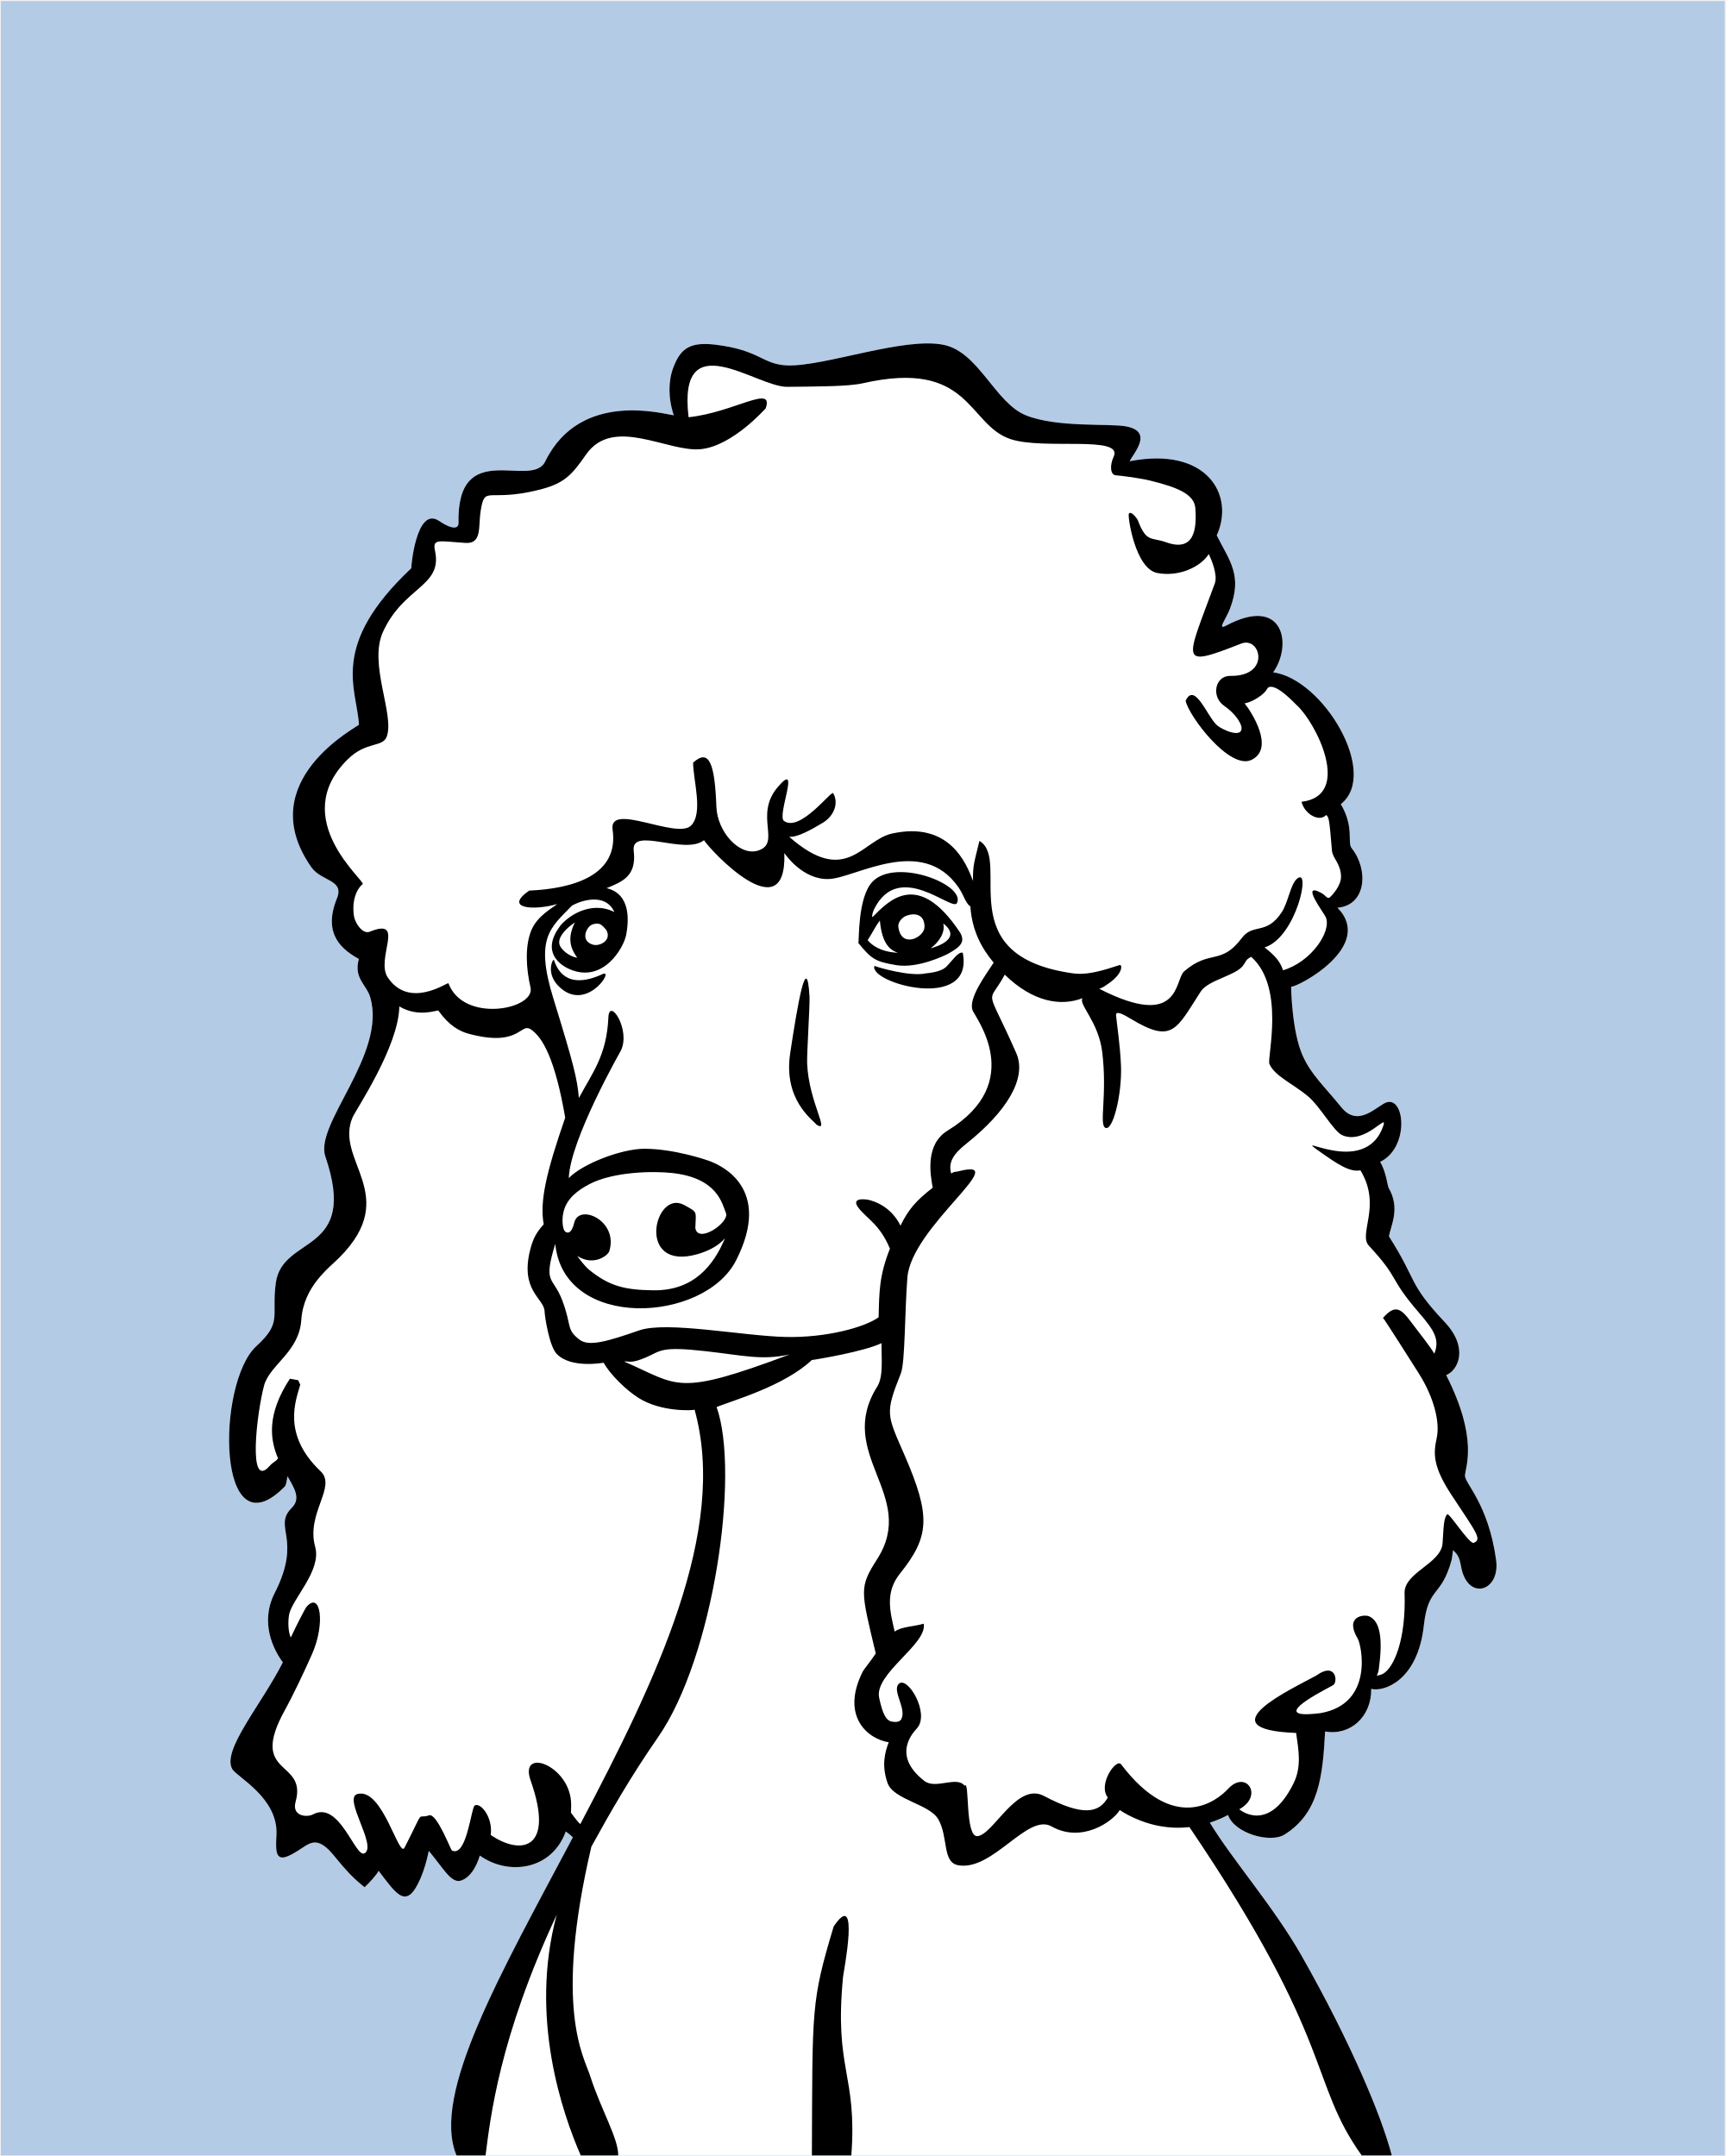
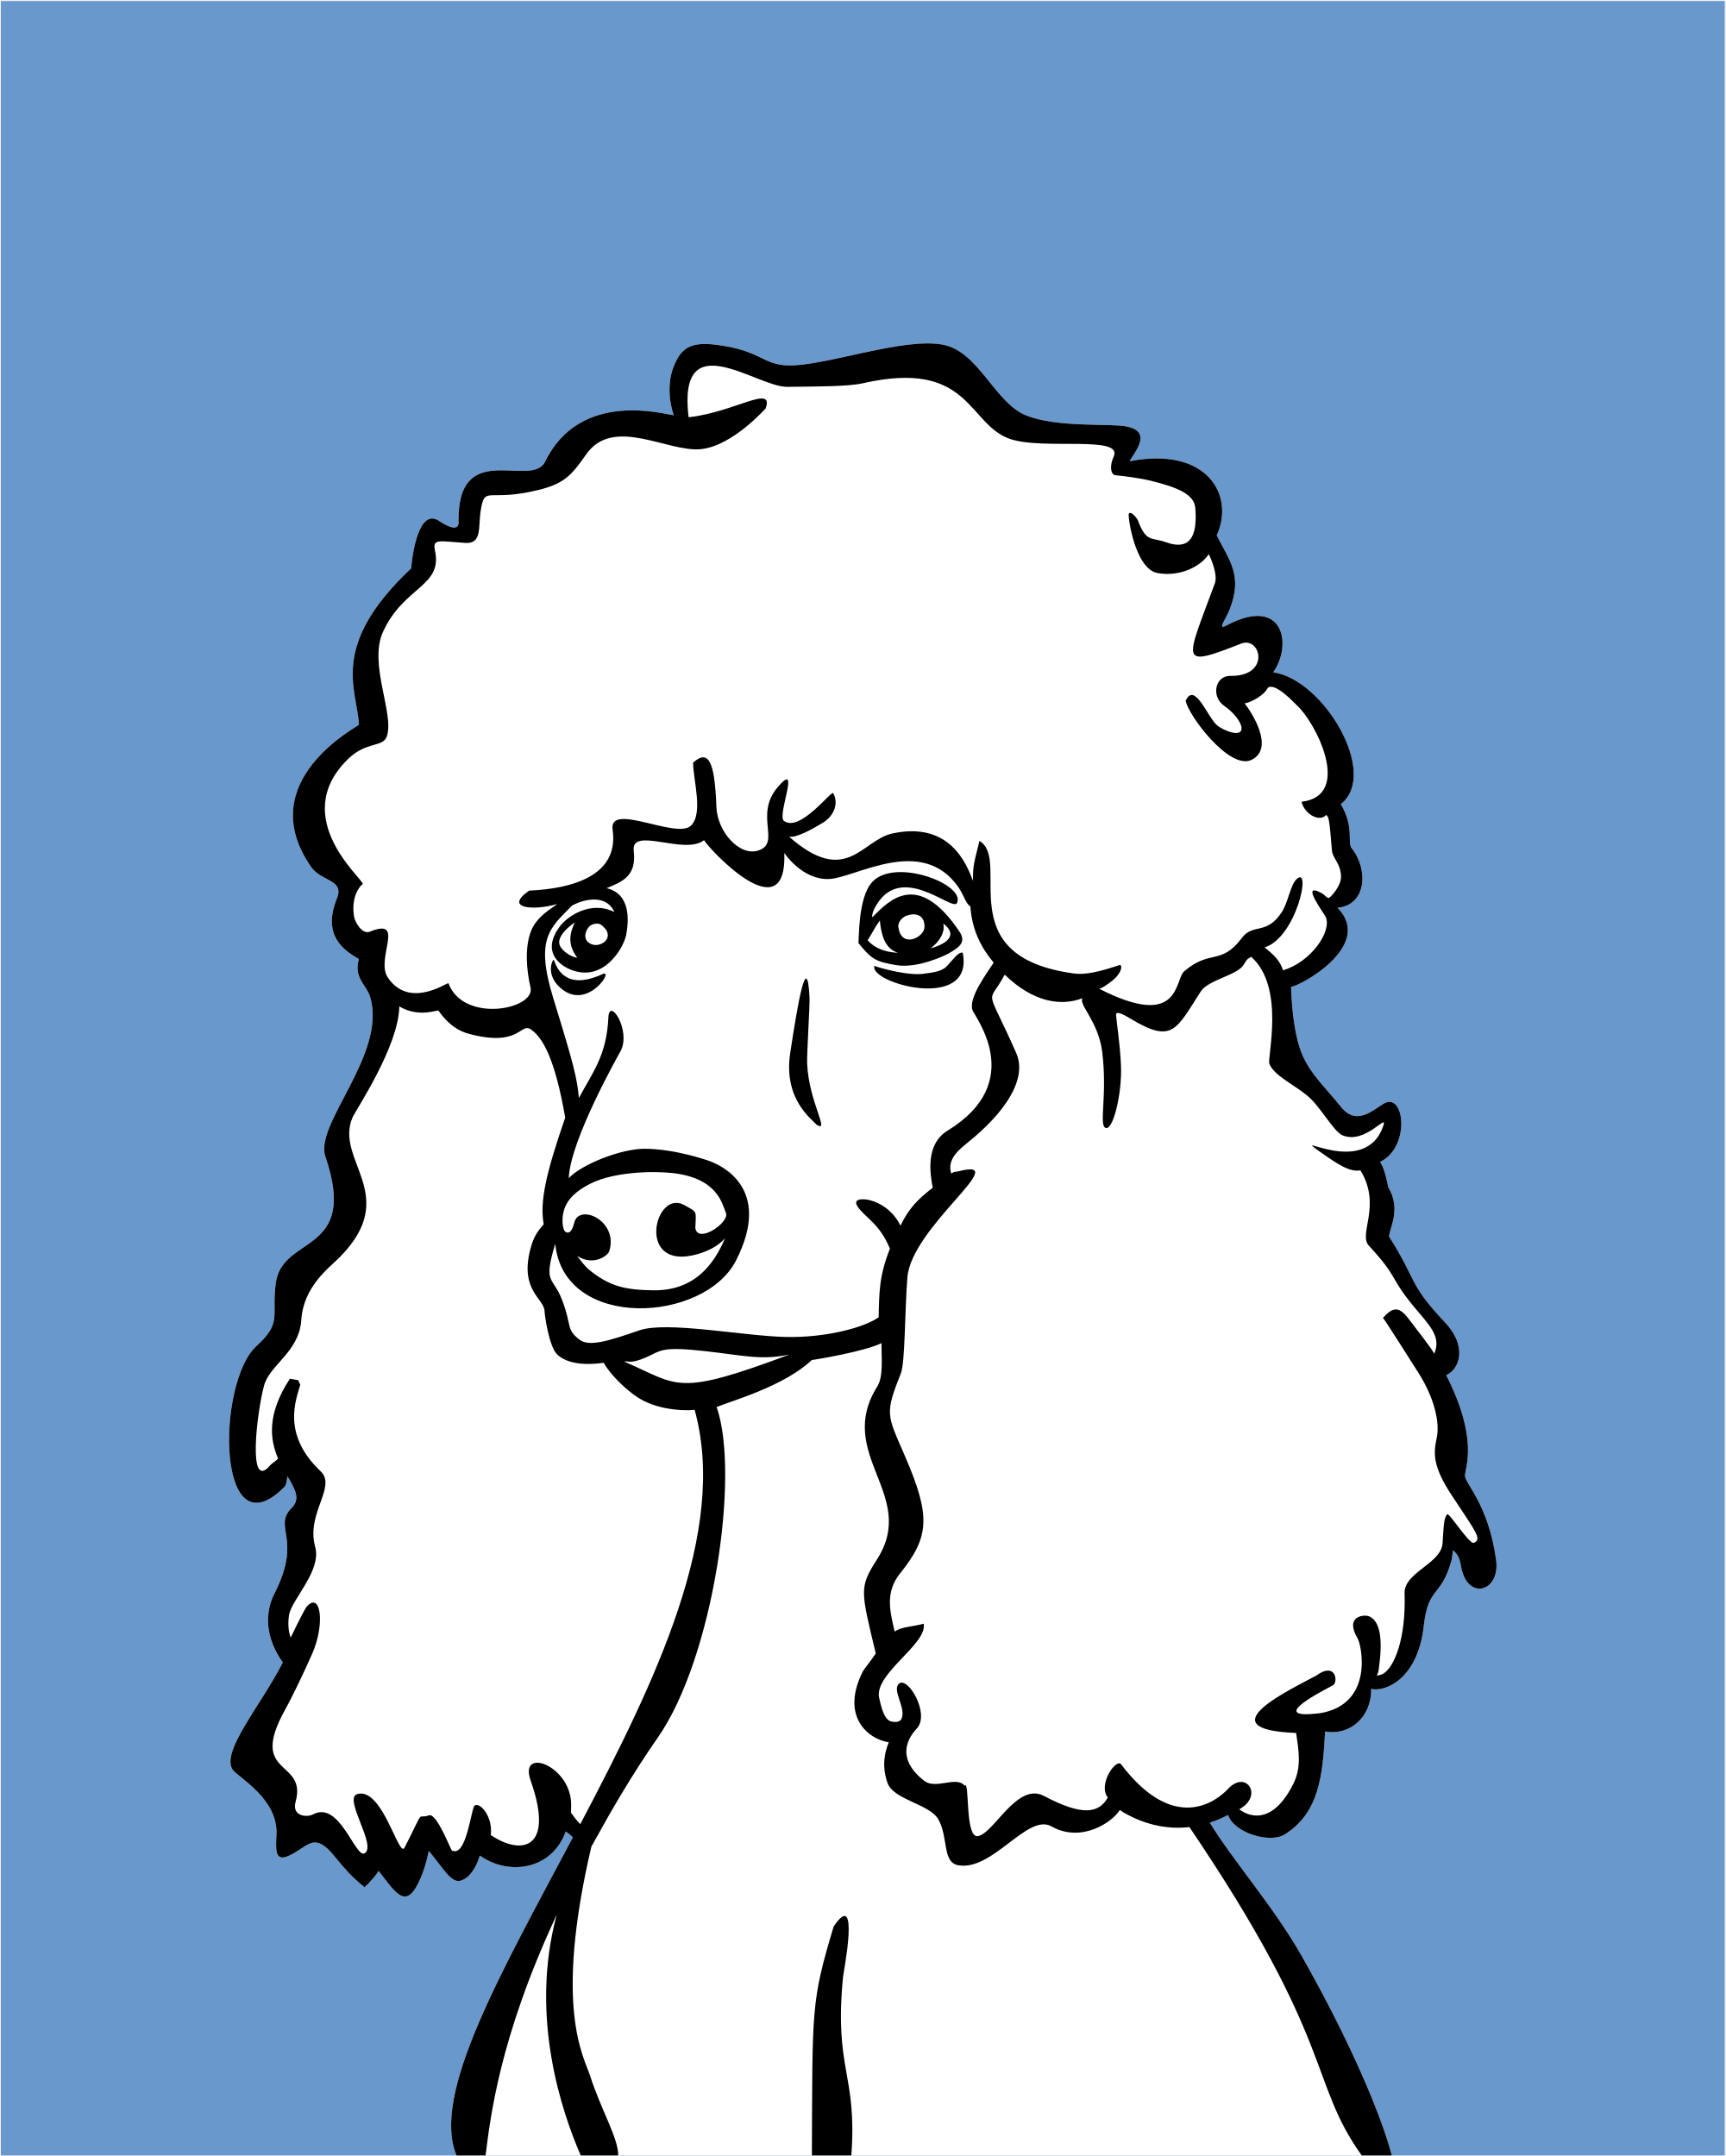
<svg xmlns="http://www.w3.org/2000/svg" width="100%" height="100%" viewBox="0 0 946 1182" version="1.1" xml:space="preserve" style="fill-rule:evenodd;clip-rule:evenodd;stroke-linejoin:round;stroke-miterlimit:2;">
  <g transform="matrix(1,0,0,1,-2095,-1406)">
    <g transform="matrix(1,0,0,1,33.882,0)">
      <g id="site_poodle" transform="matrix(0.26936,0,0,0.47619,2061.61,1406.58)">
-         <rect x="0" y="0" width="3507.87" height="2480.32" style="fill:rgb(180,203,230);" />
+         <rect x="0" y="0" width="3507.87" height="2480.32" style="fill:rgb(105,152,205);" />
        <g id="poodle" transform="matrix(3.7125,0,0,3.04563,-11756.4,-1117.53)">
          <g transform="matrix(1,0,0,0.689512,-882.37,366.927)">
            <path d="M4811.47,1181.1L4298.81,1181.1C4284.8,1147.56 4323.17,1081.22 4362.59,1006.73C4361.46,1005.53 4360.07,1004.52 4358.71,1003.49C4350.95,1024.86 4327.17,1027.84 4311.6,1016.72C4309.62,1023.17 4306.26,1028.78 4301.27,1030.43C4295.86,1032.22 4291.41,1023.33 4283.61,1014.16C4282.52,1019.56 4281.03,1024.74 4279,1029.38C4271.4,1046.76 4266.15,1038.2 4256.12,1025.1C4255.15,1027.11 4251.11,1031.63 4248.43,1034.08C4234.61,1023.26 4230.87,1012.95 4223.89,1010.1C4218.13,1007.75 4214.69,1013.41 4206.54,1016.98C4199.24,1020.18 4199.71,1013.28 4200.12,1005.43C4201.19,985.056 4178.42,973.679 4175.9,969.294C4170,959.039 4191.98,933.852 4203.61,910.795C4198.65,904.013 4190.82,889.173 4199.18,872.729C4214.52,842.558 4197.83,836.756 4208.5,826.083C4213.45,821.133 4210.3,815.83 4206.15,808.747C4205.76,811.349 4205.4,813.664 4204.68,814.398C4167.18,852.507 4166.97,757.644 4189.17,737.36C4203.45,724.312 4197.32,721.308 4199.75,702.884C4203.28,676.112 4245.39,687.651 4226.91,633.431C4220.85,615.646 4260.55,577.506 4251.55,546.239C4249.53,539.204 4242.33,535.862 4245.28,525.192C4236.97,520.413 4225.01,512.322 4233.27,491.951C4237.48,481.578 4224.78,482.767 4219.23,474.833C4186.06,427.456 4245.39,397.527 4245.34,396.706C4244.19,376.947 4228.85,353.424 4274.05,310.928C4273.82,310.462 4276.8,276.713 4289.2,284.982C4299.36,291.753 4299.93,287.229 4299.91,286.365C4298.81,238.747 4339.85,267.948 4347.43,252.419C4366.84,212.682 4413.43,226.781 4417.91,227.088C4414.74,217.452 4414.89,208.193 4417.68,200.843C4421.61,190.498 4426.76,186.727 4440.66,188.39C4465.25,191.33 4466.51,199.324 4480.23,199.759C4500.67,200.407 4544.12,183.929 4565.93,188.498C4585.21,192.54 4593.97,220.356 4611.05,227.173C4628.1,233.98 4656.54,231.446 4665.8,233.183C4681.05,236.042 4669.96,247.795 4667.78,252.295C4710.09,244.049 4725.6,270.765 4715.52,292.951C4722.66,307.141 4729.76,314.943 4722.69,333.337C4720.65,338.628 4715.55,345.132 4720.6,342.436C4752.32,325.503 4757.12,353.001 4746.46,368.017C4773.9,371.716 4804.81,423.576 4783.53,440.291C4791.11,453.185 4786.88,461.183 4789.51,464.491C4798.85,476.207 4797.52,495.783 4781.7,497.069C4802.48,518.261 4759.64,540.835 4756.28,540.373C4756.28,540.373 4756.59,564.938 4762.68,578.309C4767.44,588.773 4774.3,594.743 4783.85,606.516C4793.27,618.142 4803.69,605.209 4808.77,603.722C4818.74,600.799 4821.11,628.65 4805.11,636.394C4808.48,642.15 4809.08,649.52 4809.73,650.636C4816.4,662.105 4810.71,671.652 4809.93,677.286C4825.76,702.071 4820.06,702.515 4840.51,724.26C4853.78,738.375 4847.9,750.638 4841.29,753.324C4859.11,788.438 4851.78,803.574 4851.59,808.376C4851.43,812.68 4864.41,823.844 4868.65,854.657C4871.06,872.172 4852.77,877.396 4849.42,858.125C4848.38,852.148 4847.02,851.331 4845.05,849.279C4844.71,851.592 4844.42,854.112 4844.27,854.654C4838.47,875.682 4831.45,868.783 4829.03,890.621C4825.7,920.825 4807.14,927.123 4800.19,925.329C4800.4,940.644 4788.66,951.144 4774.92,948.682C4773.59,973.353 4771.55,993.346 4752.69,1005.19C4744.9,1010.08 4725.23,1004.58 4721.7,994.457C4718.77,996.028 4715.42,997.498 4711.73,998.682C4724.5,1019.61 4746.89,1044.96 4762.12,1071.8C4788.81,1118.83 4805.82,1159.38 4811.47,1181.1Z" style="fill:white;" />
          </g>
          <g id="linhas" transform="matrix(1,0,0,0.689512,-938.63,365.904)">
            <path d="M4443.72,1182.59L4423.16,1182.59C4413.24,1159.77 4394.77,1107.02 4409.99,1050.67C4378.39,1118.33 4373.63,1162.23 4370.99,1182.59L4355.07,1182.59C4341.06,1149.05 4379.43,1082.7 4418.85,1008.21C4417.72,1007.02 4416.33,1006.01 4414.97,1004.98C4407.21,1026.34 4383.43,1029.32 4367.86,1018.2C4365.88,1024.65 4362.52,1030.26 4357.53,1031.91C4352.12,1033.7 4347.67,1024.81 4339.87,1015.64C4338.78,1021.04 4337.29,1026.22 4335.26,1030.87C4327.66,1048.25 4322.41,1039.69 4312.38,1026.58C4311.41,1028.59 4307.37,1033.11 4304.69,1035.56C4290.87,1024.75 4287.13,1014.43 4280.15,1011.58C4274.39,1009.23 4270.95,1014.89 4262.8,1018.46C4255.5,1021.66 4255.97,1014.76 4256.38,1006.92C4257.45,986.54 4234.68,975.163 4232.16,970.778C4226.26,960.523 4248.24,935.335 4259.87,912.279C4254.91,905.496 4247.07,890.657 4255.44,874.213C4270.78,844.042 4254.09,838.24 4264.76,827.567C4269.71,822.617 4266.56,817.314 4262.41,810.231C4262.02,812.832 4261.66,815.148 4260.94,815.881C4223.44,853.991 4223.23,759.127 4245.43,738.843C4259.71,725.795 4253.57,722.791 4256.01,704.368C4259.54,677.596 4301.65,689.134 4283.17,634.914C4277.11,617.129 4316.81,578.99 4307.81,547.723C4305.79,540.687 4298.59,537.345 4301.54,526.675C4293.23,521.897 4281.27,513.805 4289.53,493.434C4293.74,483.062 4281.04,484.251 4275.48,476.316C4242.32,428.94 4301.65,399.011 4301.6,398.189C4300.45,378.43 4285.11,354.907 4330.31,312.411C4330.08,311.945 4333.06,278.196 4345.46,286.466C4355.62,293.237 4356.19,288.712 4356.17,287.849C4355.07,240.23 4396.11,269.431 4403.69,253.902C4423.1,214.165 4469.69,228.265 4474.16,228.571C4470.99,218.935 4471.15,209.677 4473.94,202.327C4477.87,191.982 4483.02,188.211 4496.92,189.873C4521.51,192.813 4522.77,200.808 4536.48,201.242C4556.93,201.89 4600.38,185.413 4622.18,189.982C4641.47,194.023 4650.23,221.839 4667.31,228.657C4684.36,235.464 4712.8,232.93 4722.06,234.666C4737.31,237.526 4726.22,249.279 4724.04,253.779C4766.35,245.532 4781.86,272.249 4771.78,294.434C4778.92,308.624 4786.02,316.426 4778.95,334.82C4776.91,340.112 4771.81,346.615 4776.86,343.919C4808.57,326.987 4813.38,354.484 4802.72,369.501C4830.16,373.199 4861.07,425.06 4839.79,441.774C4847.37,454.669 4843.14,462.667 4845.77,465.975C4855.11,477.69 4853.78,497.267 4837.96,498.553C4858.74,519.745 4815.9,542.318 4812.54,541.856C4812.54,541.856 4812.85,566.421 4818.94,579.792C4823.7,590.257 4830.56,596.227 4840.11,608C4849.53,619.626 4859.95,606.692 4865.02,605.205C4875,602.282 4877.36,630.134 4861.37,637.877C4864.74,643.633 4865.34,651.003 4865.99,652.12C4872.66,663.588 4866.97,673.135 4866.19,678.77C4882.02,703.555 4876.32,703.999 4896.76,725.743C4910.03,739.858 4904.16,752.121 4897.55,754.808C4915.36,789.921 4908.04,805.057 4907.85,809.859C4907.68,814.164 4920.67,825.327 4924.91,856.14C4927.32,873.656 4909.03,878.879 4905.68,859.609C4904.64,853.632 4903.28,852.815 4901.31,850.763C4900.97,853.076 4900.68,855.596 4900.53,856.138C4894.73,877.165 4887.71,870.267 4885.29,892.105C4881.95,922.308 4863.4,928.607 4856.45,926.812C4856.66,942.128 4844.91,952.627 4831.18,950.166C4829.85,974.837 4827.81,994.83 4808.94,1006.68C4801.16,1011.57 4781.49,1006.07 4777.96,995.941C4775.03,997.511 4771.68,998.982 4767.99,1000.17C4780.76,1021.09 4803.15,1046.44 4818.38,1073.29C4845.07,1120.32 4862.08,1160.87 4867.73,1182.59L4851.23,1182.59C4822,1141.64 4837.25,1121.44 4756.8,1002.58C4746.07,1003.79 4733.61,1002.08 4720.54,994.476C4719.89,994.095 4719.26,993.675 4718.66,993.223C4714.64,999.766 4697.7,1011.52 4681.2,1002.21C4668.05,994.784 4648.96,1026.95 4630.02,1023.49C4621.21,1021.88 4624.78,1008.1 4619.13,998.283C4614.27,989.837 4594.54,987.687 4591.3,978.326C4587.94,968.624 4589.95,961.373 4591.99,956.082C4580.74,954.397 4565.35,942.012 4577.77,917.259C4578.29,916.223 4582.27,911.383 4584.88,907.392C4576.62,872.763 4575.65,871.317 4585.66,855.655C4608.15,820.484 4562.35,798.252 4585.72,761.023C4589.17,755.524 4587.95,745.142 4588,737.266C4579.09,741.715 4552.66,746.207 4549.84,746.518C4534.55,760.91 4506.3,768.763 4497.64,772.292C4510.53,808.803 4495.97,909.594 4465.49,953.382C4450.8,974.495 4439.18,994.761 4428.99,1013.32C4408.23,1101.94 4424.92,1128.41 4428.28,1138.88C4434.28,1157.6 4443.77,1173.09 4443.72,1182.59ZM4549.87,1182.59C4550.2,1101.37 4549.35,1098.67 4561.79,1057.1C4576.45,1035.21 4567.17,1082.36 4566.95,1084.63C4561.99,1136.08 4574.79,1137.66 4571.49,1182.59L4549.87,1182.59ZM4433.17,507.38C4431.58,507.073 4429.07,507.44 4427.7,509.024C4424.8,512.381 4424.52,517.425 4430.03,518.856C4433.63,519.792 4440.27,516.478 4437.23,510.867C4437.1,510.625 4434.76,507.688 4433.17,507.38ZM4649.5,528.663C4643.31,521.221 4637.67,511.692 4636.73,497.813C4634.16,496.261 4633.19,491.67 4630.23,487.39C4610.1,458.289 4573.62,482.36 4559.08,482.831C4545.03,483.286 4535.45,469.655 4534.77,468.554C4536.24,512.369 4493.55,466.392 4490.74,461.53C4480.09,469.975 4450.55,453.681 4452.21,467.405C4453.9,481.38 4445.76,484.345 4437.34,487.832C4451.04,491.095 4449.33,506.548 4448.11,513.269C4446.82,520.41 4435.57,540.084 4417.29,532.348C4411.15,529.748 4401.71,522.447 4411.61,508.907C4415.52,503.566 4428.43,494.3 4441.61,500.915C4435.89,488.444 4419.13,496.609 4418.18,497.585C4406.55,509.617 4397.91,515.099 4408.17,548.339C4419.41,584.764 4421.2,592.215 4422.16,602.851C4429.53,589.072 4437.38,579.629 4438.32,558.674C4438.82,547.371 4450.74,565.615 4445.14,576.939C4444.96,577.294 4417.29,625.784 4416.62,646.81C4423.64,639.231 4445.4,630.596 4458.42,630.697C4474.58,630.821 4491.93,636.712 4494.32,637.648C4499.7,639.756 4528.58,652.067 4508.31,691.914C4490.86,726.233 4413.92,730.546 4409.19,682.844C4402.37,705.267 4407.9,700.346 4412.98,713.674C4418.41,727.937 4414.99,729.577 4422.43,735.324C4427.66,739.369 4437.9,736.277 4455.24,730.264C4470.3,725.04 4511.73,733.307 4535.39,733.877C4557.33,734.405 4578.53,728.75 4586.45,723.1C4586.78,708.952 4586.76,700.359 4592.64,685.451C4586.88,671.801 4579.91,669.073 4575.33,662.985C4571.09,657.347 4579.13,658.294 4581.07,658.752C4583.31,659.284 4593.01,661.866 4598.44,672.855C4602.87,663.681 4607.42,658.775 4616.1,652.056C4614.76,644.783 4611.82,628.347 4624.27,620.738C4667.91,594.065 4639.06,558.325 4637.87,554.636C4635.72,547.931 4645.14,535.416 4649.5,528.663ZM4583.27,503.515C4592,494.776 4607.78,477.518 4630.69,511.565C4634.62,517.406 4630.83,520.191 4624.8,523.626C4622.91,524.708 4607.83,531.993 4596.14,530.032C4584.84,528.138 4582.63,526.884 4575.33,517.86C4575.82,516.92 4574.86,492.876 4583.08,484.29C4595.84,470.982 4634.3,485.877 4629.4,495.98C4626.94,501.059 4597.57,471.787 4583.94,499.426C4582.99,501.348 4582.51,504.275 4583.27,503.515ZM4614.92,520.836C4618.4,519.897 4632.5,515.429 4621.86,507.184C4621.87,507.218 4621.88,507.252 4621.89,507.285C4623.02,512.09 4619.63,517.334 4614.92,520.836ZM4601.52,502.999C4600.28,503.48 4596.84,505.854 4597.27,509.133C4598.85,521.222 4611.51,514.802 4611.59,509.161C4611.71,501.879 4605.98,501.272 4601.52,502.999ZM4597.02,523.268C4592.76,521.805 4588.28,518.446 4587.13,505.565C4584.81,508.562 4583.45,511.628 4580.43,516.361C4584.67,521.277 4590.99,522.982 4597.02,523.268ZM4408.42,527.091C4409.97,531.47 4414.71,544.359 4435.14,534.942C4441.61,531.959 4427.7,554.001 4413.57,543.736C4403.33,536.296 4407.51,526.906 4408.42,527.091ZM4584.15,530.435C4586.18,531.321 4603.8,536.434 4612.24,534.56C4613.08,534.373 4620.4,534.056 4623.53,530.902C4627.11,527.3 4630.04,522.553 4632.56,523.228C4639,555.975 4580.89,539.881 4584.15,530.435ZM4552.36,617.462C4550.18,614.661 4534.1,603.82 4537.98,578.265C4541.95,552.075 4547.13,521.014 4548.57,547.507C4548.81,551.951 4547.03,578.714 4547.27,584.074C4548.22,605.359 4560.16,622.381 4552.36,617.462ZM4891.05,743.025C4894.13,735.221 4890.96,730.235 4882.62,720.568C4865.47,700.676 4872.72,702.79 4855.16,683.826C4849.19,677.376 4862.36,661.929 4850.54,642.524C4844.69,643.67 4838.03,639.143 4828.69,632.579C4810.12,619.529 4853.24,647.901 4863.14,617.889C4865.43,610.963 4853.19,628.467 4840.77,623.352C4835.83,621.317 4828.75,607.741 4821.59,601.748C4813.89,595.297 4803.37,590.782 4800.63,584.139C4799.29,580.868 4809.49,542.057 4790.63,525.456C4789.06,526.533 4788.65,526.114 4786.7,529.577C4783.28,535.658 4767.25,537.921 4763.01,544.482C4749.5,565.42 4747.56,573.283 4724.62,559.431C4721.17,557.347 4716.39,554.65 4716.59,557.456C4716.9,561.708 4718.8,573.179 4719.29,585.222C4719.93,600.7 4714.73,621.948 4710.54,619.093C4707.3,616.884 4711.85,600.876 4709,577.618C4706.95,560.917 4695.91,551.641 4698.18,548.144C4686.62,552.659 4671.25,550.528 4655.58,535.249C4646.04,552.987 4644.82,539.504 4661.88,578.243C4667.97,592.082 4656.49,610.443 4634.44,627.989C4627.57,633.447 4624.45,638.058 4626.22,644.27C4628.64,642.818 4627.64,643.728 4630.54,642.985C4660.63,635.301 4604.35,673.501 4602.2,701.36C4600.73,720.411 4600.99,747.942 4598.63,753.857C4589.7,776.284 4591.02,776.404 4600.84,799.101C4615.18,832.26 4614.36,843.378 4598.15,863.599C4589.81,873.998 4592.74,884.58 4595.25,895.428C4598.62,892.691 4605.85,892.696 4611.15,891.073C4613.35,902.211 4583.92,918.45 4586.73,931.675C4588.66,940.765 4590.57,944.099 4593.59,944.731C4595.85,945.202 4598.04,944.986 4598.87,943.421C4601.94,937.64 4593.56,927.641 4597.56,924.002C4602.35,919.631 4614.65,940.223 4607.51,948.393C4605.91,950.224 4592.98,962.931 4611.53,977.29C4617.74,982.098 4629.21,974.342 4633.57,979.906C4636.45,976.231 4633.64,1008.2 4640.65,1007.55C4649.3,1006.76 4662.2,977.64 4677.04,985.502C4698.46,996.849 4707.27,994.889 4712.07,986.372C4706.42,979.165 4716.73,964.723 4719.33,968.154C4748.43,1006.5 4771.59,988.519 4778.03,981.592C4787.87,970.998 4797.62,985.408 4784.13,992.81C4784.13,992.81 4799.93,1006.67 4813.81,978.76C4818.47,969.387 4816.59,960.17 4815.29,950.976C4764.46,949.073 4813.82,926.454 4826.43,919.455C4836.97,911.806 4838.32,922.772 4835.71,924.679C4834.24,925.749 4803.82,940.442 4820.4,940.713C4823.19,940.758 4828.03,940.212 4828.62,940.109C4858.11,935.029 4851.13,902.748 4849.06,899.276C4841.6,886.771 4852.66,885.932 4855.2,886.998C4861.6,889.677 4862.81,899.978 4860.63,915.776C4860.36,917.769 4860.26,917.68 4859.53,919.553C4860.13,919.549 4862.17,918.97 4862.84,918.6C4868.83,915.289 4875.57,900.047 4874.74,874.342C4874.38,862.93 4894.79,858.206 4895.56,846.995C4896.17,838.058 4896.11,833.357 4898.09,831.084C4899.09,829.93 4910.32,847.779 4912.68,846.756C4917.22,844.779 4914.37,841.583 4900.62,820.742C4890.22,804.986 4890.45,797.878 4892.34,789.317C4894.23,780.757 4890.94,767.166 4882.53,753.857C4881.92,752.889 4863.22,723.316 4862.91,723.429C4869.39,716.112 4872.53,717.882 4878.28,725.65C4882.54,731.397 4887.94,737.94 4891.05,743.025ZM4421.27,525.981C4416.85,520.01 4416.11,514.357 4419.97,506.6C4415.11,509.874 4411.02,514.238 4411.37,517.929C4411.72,521.601 4417.5,525.528 4421.27,525.981ZM4485.58,773.787C4484.46,774.182 4467.36,775.115 4455.02,767.409C4448.15,763.115 4439.43,754.628 4435.73,748.027C4435.53,747.972 4417.91,751.376 4410,743.18C4405.8,738.831 4403.38,722.043 4403.35,719.906C4403.24,712.733 4389.67,708.664 4395.49,685.951C4397.17,679.416 4399.05,676.436 4402.88,672.083C4400.6,659.898 4404.1,644.104 4414.65,613.645C4409.08,581.36 4402.28,569.672 4395.9,565.313C4389.94,561.247 4390.09,575.194 4361.9,567.701C4356.7,566.319 4351.08,563.27 4345.12,554.966C4344.71,554.384 4334.52,559.068 4323.72,552.666C4323.41,574.585 4299.82,609.489 4298.1,613.485C4287.93,637.128 4324.84,655.944 4291.07,690.146C4285.32,695.974 4271.23,705.994 4269.99,724.589C4268.82,742.181 4252.64,749.119 4249.57,760.572C4245.59,775.49 4240.49,818.4 4252.62,804.607C4254.59,802.361 4256.32,802.05 4257.23,800.413C4252.77,789.983 4251.01,776.224 4263.75,756.763L4268.29,757.595L4269.43,760.065C4267.2,768.186 4259.03,787.089 4280.56,807.485C4289.59,816.043 4272.47,830.513 4277.6,848.908C4281.29,862.112 4264.66,877.72 4263.27,886.369C4262.69,889.895 4262.71,895.068 4264.2,898.689C4267.57,891.496 4272.22,882.586 4272.73,881.987C4280.54,872.794 4283.32,890.894 4275.91,907.686C4271.82,916.951 4265.63,930.057 4260.96,938.518C4240.68,975.291 4273.39,965.171 4266.87,988.729C4264.67,996.702 4273.08,997.422 4276.48,995.603C4291.08,987.808 4299.68,1020.07 4304.75,1016.93C4311.56,1012.72 4292.77,986.745 4300.71,984.477C4314.52,980.531 4323.48,1019.95 4326.59,1013.87C4338.19,991.137 4332.75,998.58 4340.06,996.134C4344.21,994.742 4351.94,1015.11 4352.53,1015.41C4360.73,1019.47 4363.08,991.681 4365.11,990.681C4368.42,989.05 4375.11,997.367 4373.83,1006.92C4390.51,1018.28 4409.1,1015 4395.71,977.089C4388.99,958.075 4418.26,969.012 4417.91,990.631C4417.87,993.321 4417.91,991.899 4417.77,994.654C4418.03,994.952 4421.63,1000.03 4422.94,1000.94C4464.26,922.444 4504.04,840.368 4485.58,773.787ZM4808.12,532.853C4823.47,528.313 4834.84,511.645 4831.57,503.771C4830.65,501.529 4816.99,483.76 4829.34,490.597C4831.34,491.703 4832.46,493.972 4833.71,492.905C4835.47,491.407 4839.92,486.209 4839.9,481.607C4839.86,474.443 4835.28,471.415 4834.94,467.308C4833.42,448.711 4833.19,449.223 4831.79,447.673C4828.07,451.879 4819.89,447.24 4818.26,440.48C4846.55,437.168 4826.01,396.705 4815.53,387.428C4814.79,386.777 4803.7,374.61 4799.74,378.031C4799.41,378.319 4799.09,380.327 4794.27,383.428C4790.18,386.057 4787.31,386.497 4787.05,386.519C4790.45,390.713 4803.94,411.097 4790.85,417.489C4778.83,423.359 4756.2,393.133 4754.73,385.07C4759.79,374.332 4766.72,394.235 4772.09,398.66C4775.38,401.366 4785.96,405.774 4785.36,399.735C4785.12,397.373 4782.18,392.246 4775.8,387.83C4768.6,382.841 4770.79,371.323 4779.24,371.453C4801.53,371.794 4795.9,349.553 4785.19,353.745C4750.5,367.322 4754.76,364.18 4770.74,320.721C4772.48,315.982 4768.59,307.055 4767.41,304.677C4762.88,311.737 4751.23,317.244 4739.3,315.074C4726.97,312.833 4722.87,283.722 4723.59,282.569C4724.81,280.61 4728.21,285.287 4728.55,286.195C4733.23,298.589 4735.91,295.27 4744.02,298.194C4759.48,303.771 4760.92,290.994 4760.04,279.462C4759.47,271.949 4750.45,268.099 4735.46,264.434C4729.32,262.933 4720.12,261.801 4716.39,261.474C4713.61,261.23 4712.9,256.439 4715.28,251.263C4720.77,239.333 4676.83,247.797 4658.59,241.59C4635.05,233.58 4636.89,197.601 4577.77,211.029C4570.06,212.779 4553.81,212.815 4536.28,212.979C4519.4,213.137 4476.09,177.819 4482.28,229.651C4507.11,227.038 4529.29,211.218 4524.53,224.825C4524.28,224.93 4506.69,245.152 4489.27,247.123C4471.05,249.183 4441.02,228.566 4426.04,250.149C4417.89,261.899 4413.78,266.134 4399.88,269.545C4371.99,276.392 4370.72,266.621 4368.36,280.705C4366.88,289.591 4369.29,299.151 4359.94,298.558C4345.25,297.627 4341.81,295.977 4343.3,302.955C4347.48,322.553 4326.15,322.34 4314.76,347.356C4306.74,364.985 4321.2,392.536 4316.85,404.691C4314.65,410.819 4305.68,407.187 4295.59,417.057C4262.05,449.874 4305.86,484.288 4303.62,485.66C4302.32,486.45 4297.31,491.925 4298.82,502.929C4299.36,506.849 4303.56,513.302 4307.49,511.707C4327.57,503.56 4310.48,526.529 4317.41,536.813C4329.19,554.289 4349.71,539.555 4350.65,539.943C4358.85,562.091 4398.42,554.321 4395.64,542.292C4393.28,532.126 4392.5,520.18 4395.88,511.428C4399.21,502.821 4408.1,498.523 4410.24,496.535C4397.55,500.26 4380.61,499.098 4394.91,489.169C4418.69,488.112 4444.3,480.953 4440.63,455.725C4438.4,440.399 4475.66,461.13 4483.51,453.615C4490.52,446.911 4484.79,428.733 4484.76,419.025C4493.73,410.87 4496.66,420.044 4497.52,443.208C4498.03,456.983 4510.19,470.391 4520.31,467.245C4533.33,463.196 4517.92,447.987 4531.13,432.442C4544.14,417.117 4530.56,448.042 4534.54,450.956C4543.35,457.418 4560.55,434.12 4561.53,435.757C4564.54,440.791 4562.44,448.004 4555.81,452.011C4549.11,456.058 4541.53,460.148 4537.41,459.659C4568.78,487.209 4577.23,461.509 4593.87,457.874C4625.08,451.059 4634.45,473.962 4638.18,483.85C4638.05,475.01 4638.9,473.628 4641.7,461.929C4659.69,472.538 4624.49,525.217 4693.42,534.593C4702.94,535.887 4715.87,530.653 4718.57,529.971C4720.03,529.604 4720.56,534.636 4712.28,540.239C4710.87,541.192 4709.34,542.433 4707.37,542.991C4752.19,565.905 4748.64,538.015 4753.88,533.474C4768.09,521.16 4774.09,530.413 4785.53,515.157C4791.76,506.862 4798.94,513.788 4807.32,501.137C4810.95,495.664 4812.1,486.136 4815.55,482.887C4823.93,475.025 4815.47,514.88 4798.01,520.318C4803.21,524.451 4806.42,527.583 4808.12,532.853ZM4485.98,674.215C4487.49,683.051 4504.82,671.002 4502.76,665.972C4500.71,660.942 4498.25,646.852 4473.65,644.036C4462.87,642.8 4441.3,643.248 4428.21,649.953C4420.63,653.84 4415.7,658.353 4413.91,664.602C4412.49,669.544 4413.37,674.962 4414.52,675.996C4415.67,677.03 4418.05,677.716 4419.62,671.191C4422.2,660.473 4444,670.107 4438.81,686.853C4438.08,689.209 4430.27,695.284 4421.24,689.465C4422.72,691.483 4425.4,695.146 4427.9,697.165C4438.78,705.924 4447.09,708.137 4463.11,708.302C4485.19,708.529 4496.05,694.557 4502.23,679.76C4498.31,684.407 4492.03,687.098 4487.12,688.494C4452.99,698.197 4463.54,652.399 4479.94,661.582C4487.37,665.745 4486.31,664.488 4485.98,674.215ZM4446.93,747.342C4477.16,760.39 4474.86,767.001 4537.68,743.482C4522.21,746.808 4512.6,744.032 4491.53,741.667C4466.6,738.867 4467.22,741.529 4458.85,745.118C4450.25,748.804 4449.43,746.933 4446.93,747.342Z" style="fill-rule:nonzero;" />
          </g>
        </g>
      </g>
    </g>
  </g>
</svg>
